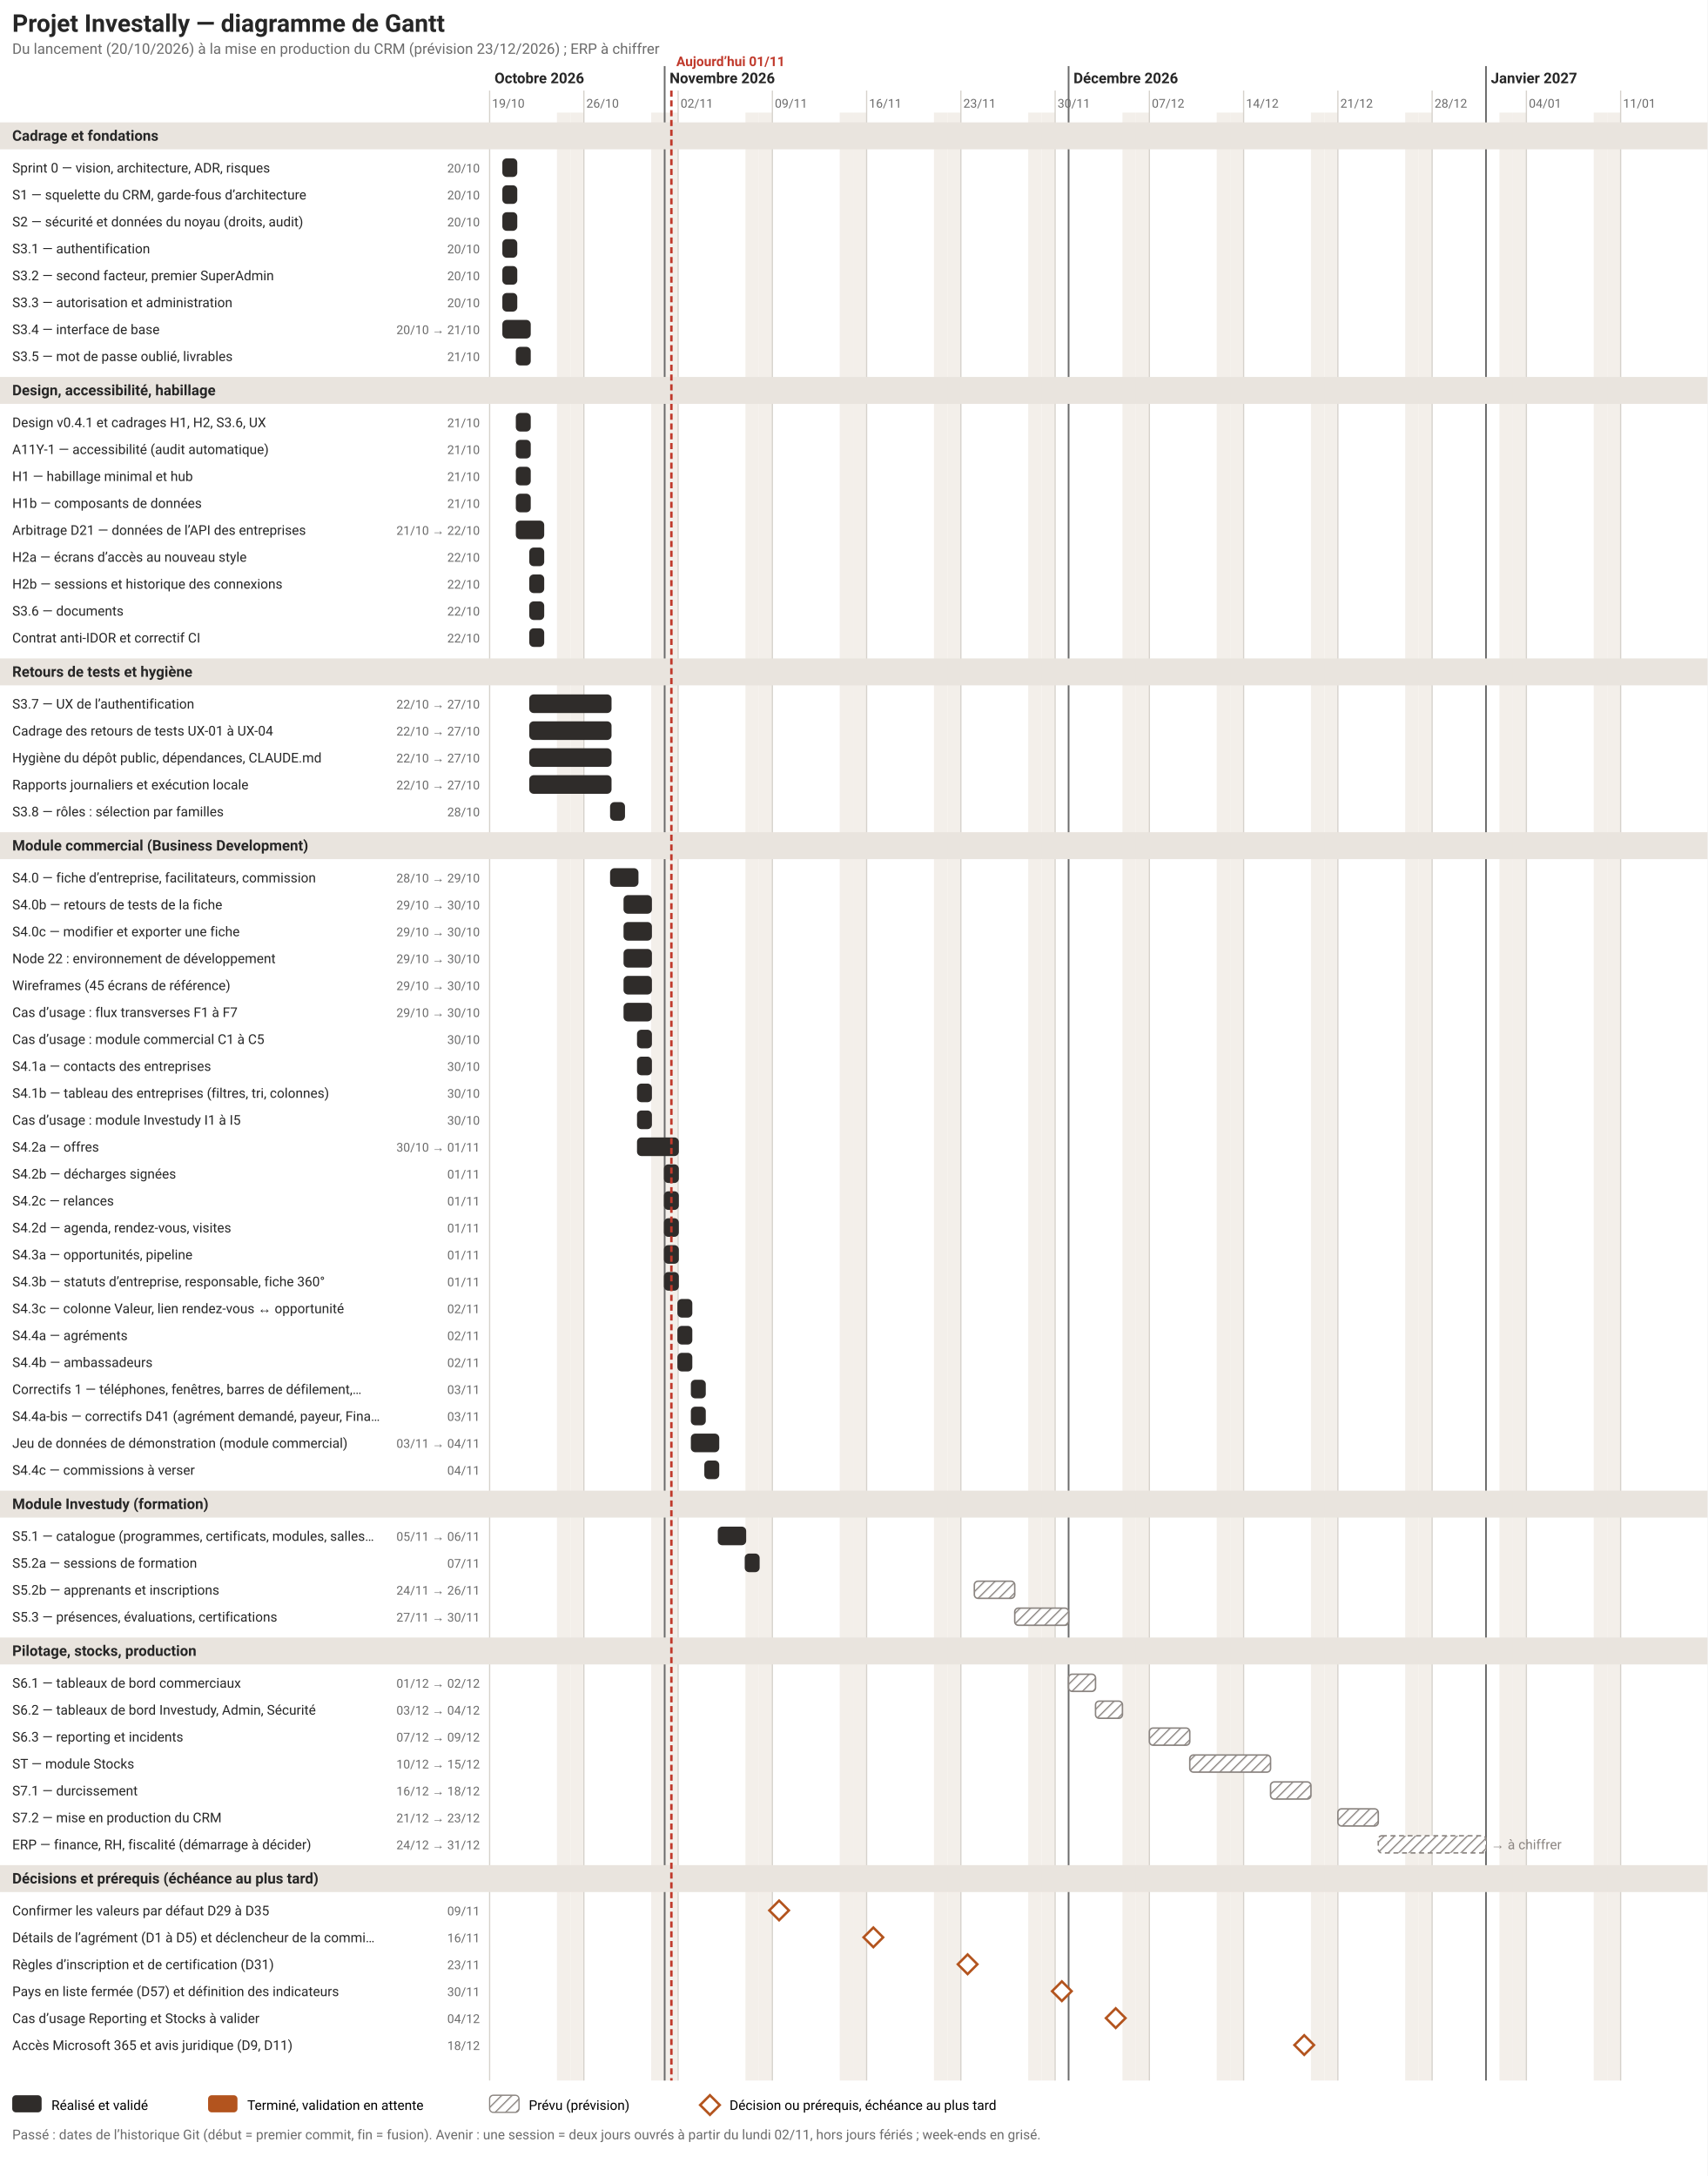
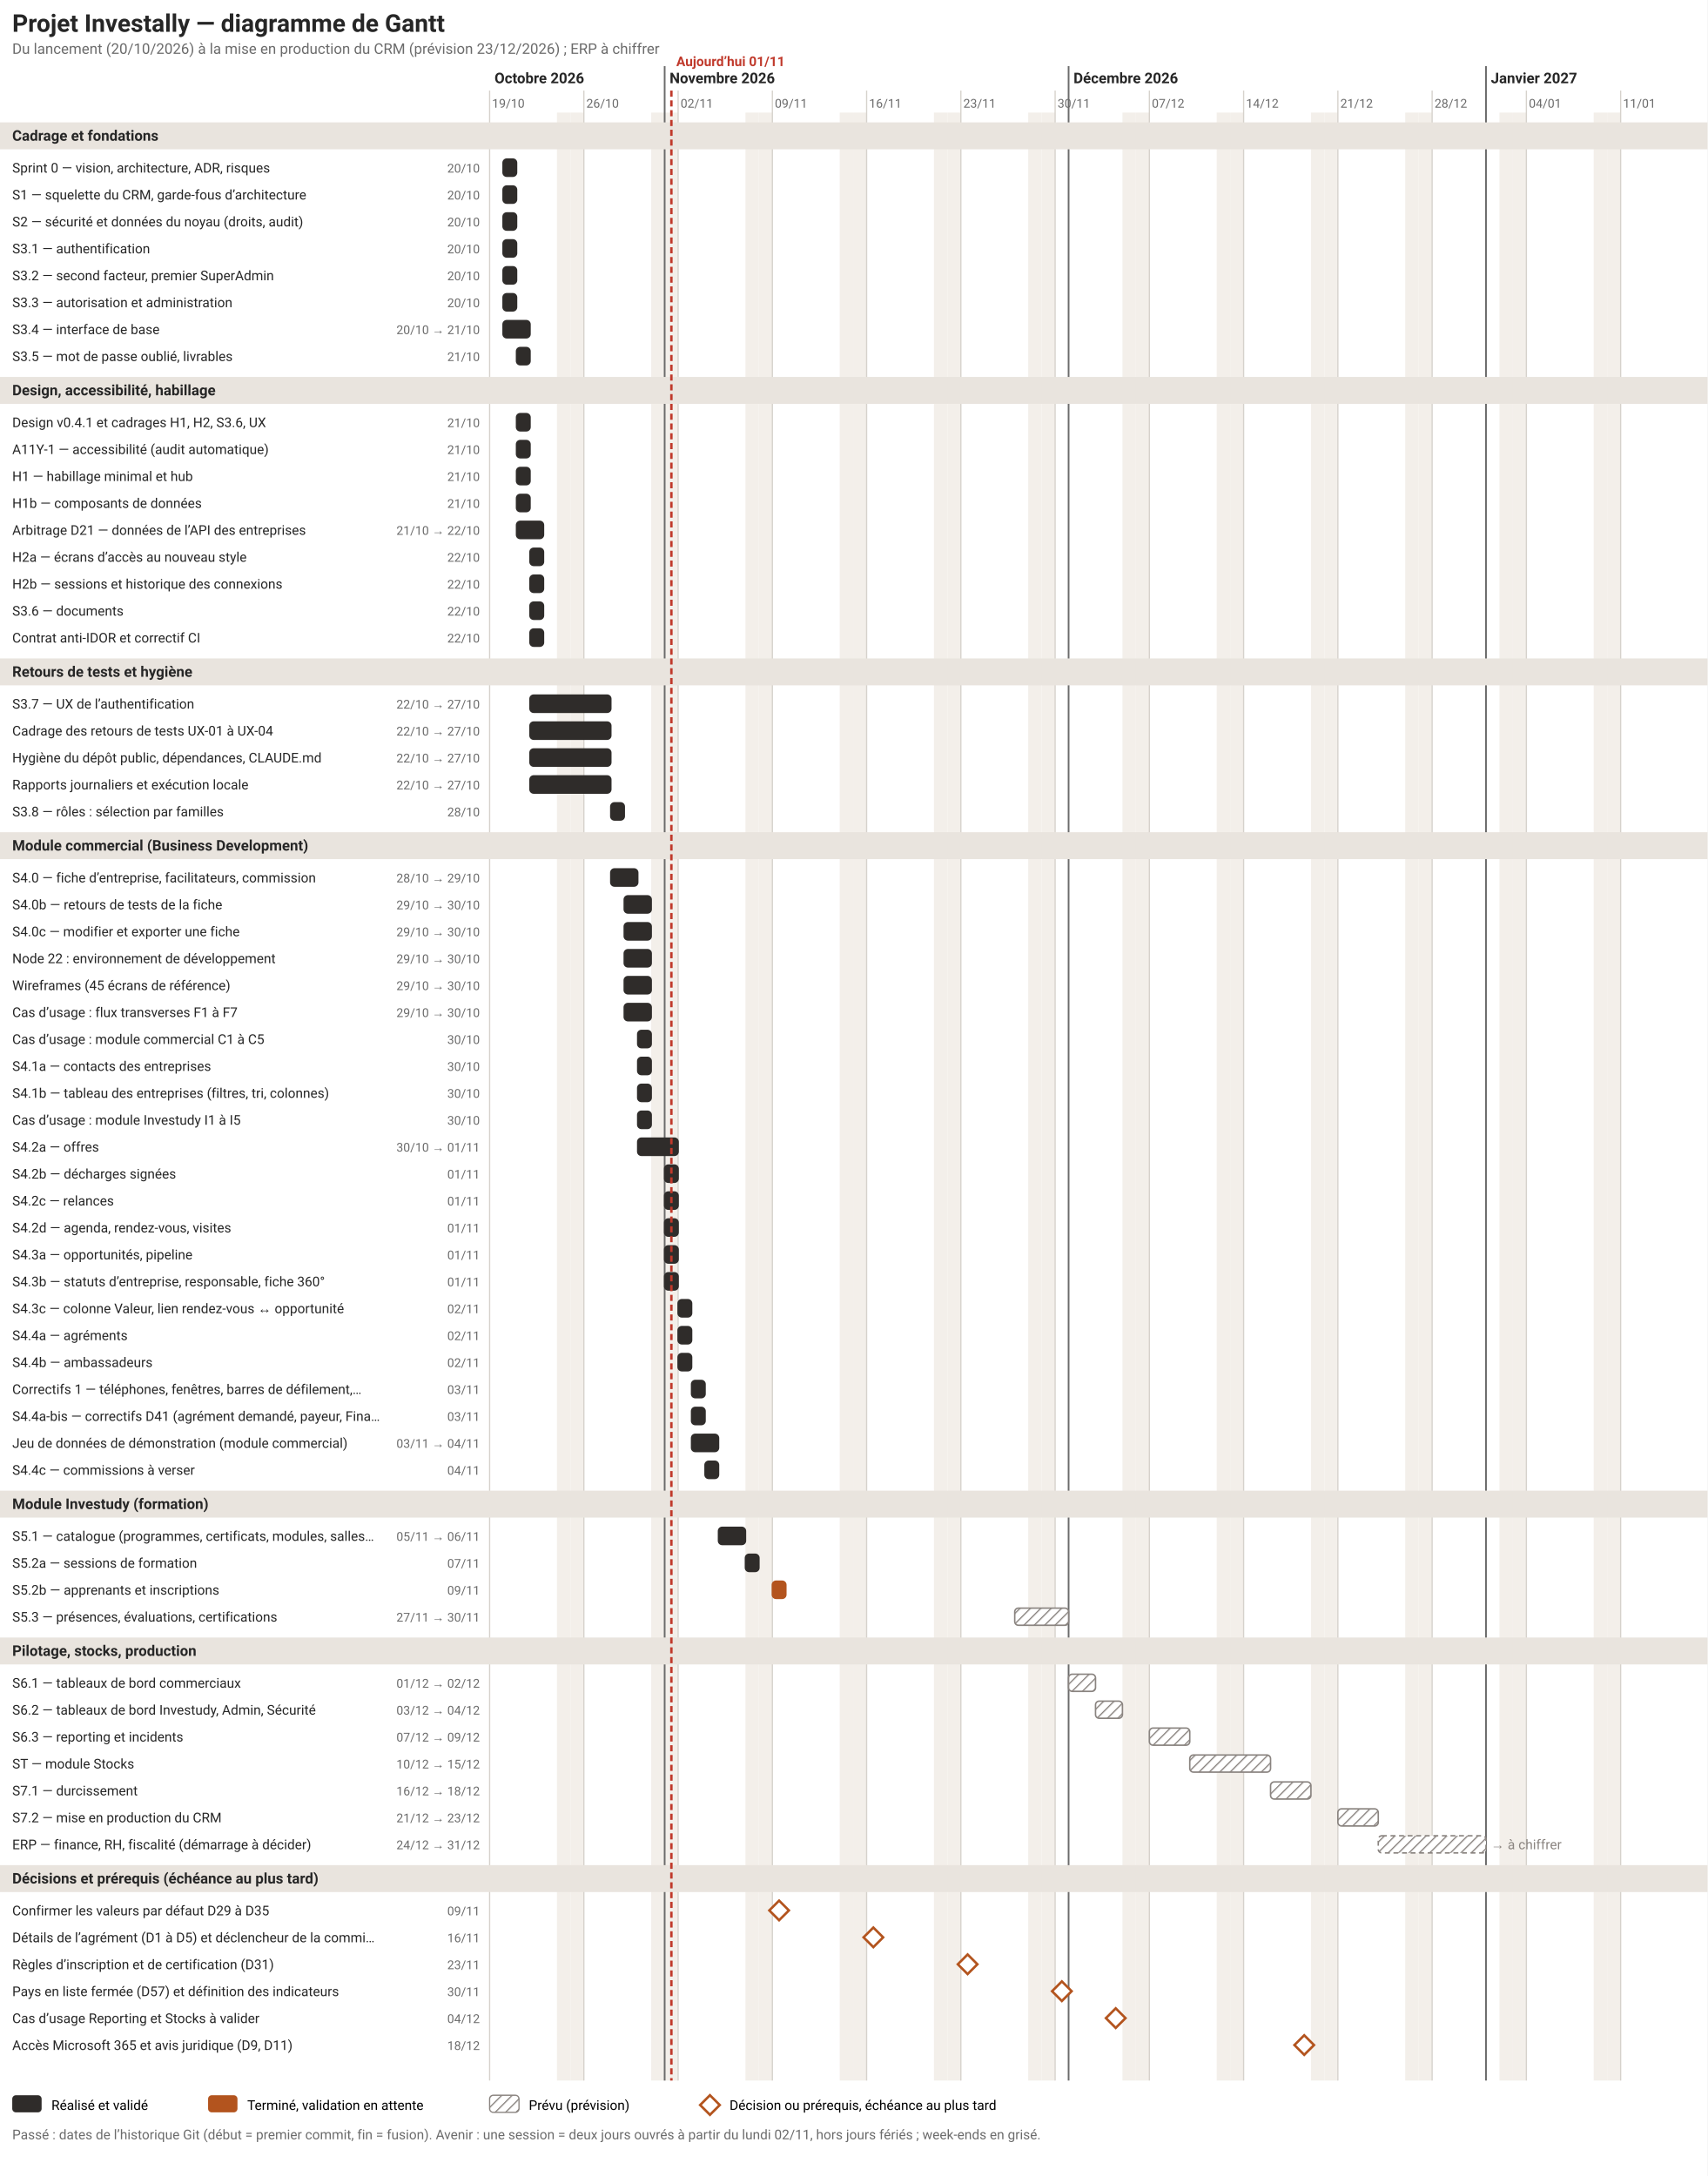
<svg xmlns="http://www.w3.org/2000/svg" viewBox="0 0 1395 1778" width="1395" height="1778" font-family="system-ui, 'Segoe UI', Roboto, Arial, sans-serif" role="img" aria-label="Diagramme de Gantt du projet Investally, du 20 octobre 2026 à janvier 2027">
  <defs>
    <pattern id="hatch" width="6" height="6" patternUnits="userSpaceOnUse" patternTransform="rotate(45)">
      <rect width="6" height="6" fill="#fff" />
      <line x1="0" y1="0" x2="0" y2="6" stroke="#8a8480" stroke-width="2" />
    </pattern>
  </defs>
  <rect width="1395" height="1778" fill="#fff" />
  <text x="10" y="26" font-size="20" font-weight="700" fill="#262626">Projet Investally — diagramme de Gantt</text>
  <text x="10" y="44" font-size="12" fill="#6b6b6b">Du lancement (20/10/2026) à la mise en production du CRM (prévision 23/12/2026) ; ERP à chiffrer</text>
  <line x1="400" y1="74" x2="400" y2="1700" stroke="#d6d2cc" stroke-width="1" />
  <text x="402" y="88" font-size="10" fill="#6b6b6b">19/10</text>
  <rect x="455" y="92" width="11" height="1608" fill="#f3efea" />
  <rect x="466" y="92" width="11" height="1608" fill="#f3efea" />
  <line x1="477" y1="74" x2="477" y2="1700" stroke="#d6d2cc" stroke-width="1" />
  <text x="479" y="88" font-size="10" fill="#6b6b6b">26/10</text>
  <rect x="532" y="92" width="11" height="1608" fill="#f3efea" />
  <rect x="543" y="92" width="11" height="1608" fill="#f3efea" />
  <line x1="554" y1="74" x2="554" y2="1700" stroke="#d6d2cc" stroke-width="1" />
  <text x="556" y="88" font-size="10" fill="#6b6b6b">02/11</text>
  <rect x="609" y="92" width="11" height="1608" fill="#f3efea" />
  <rect x="620" y="92" width="11" height="1608" fill="#f3efea" />
  <line x1="631" y1="74" x2="631" y2="1700" stroke="#d6d2cc" stroke-width="1" />
  <text x="633" y="88" font-size="10" fill="#6b6b6b">09/11</text>
  <rect x="686" y="92" width="11" height="1608" fill="#f3efea" />
  <rect x="697" y="92" width="11" height="1608" fill="#f3efea" />
  <line x1="708" y1="74" x2="708" y2="1700" stroke="#d6d2cc" stroke-width="1" />
  <text x="710" y="88" font-size="10" fill="#6b6b6b">16/11</text>
  <rect x="763" y="92" width="11" height="1608" fill="#f3efea" />
  <rect x="774" y="92" width="11" height="1608" fill="#f3efea" />
  <line x1="785" y1="74" x2="785" y2="1700" stroke="#d6d2cc" stroke-width="1" />
  <text x="787" y="88" font-size="10" fill="#6b6b6b">23/11</text>
  <rect x="840" y="92" width="11" height="1608" fill="#f3efea" />
  <rect x="851" y="92" width="11" height="1608" fill="#f3efea" />
  <line x1="862" y1="74" x2="862" y2="1700" stroke="#d6d2cc" stroke-width="1" />
  <text x="864" y="88" font-size="10" fill="#6b6b6b">30/11</text>
  <rect x="917" y="92" width="11" height="1608" fill="#f3efea" />
  <rect x="928" y="92" width="11" height="1608" fill="#f3efea" />
  <line x1="939" y1="74" x2="939" y2="1700" stroke="#d6d2cc" stroke-width="1" />
  <text x="941" y="88" font-size="10" fill="#6b6b6b">07/12</text>
  <rect x="994" y="92" width="11" height="1608" fill="#f3efea" />
  <rect x="1005" y="92" width="11" height="1608" fill="#f3efea" />
  <line x1="1016" y1="74" x2="1016" y2="1700" stroke="#d6d2cc" stroke-width="1" />
  <text x="1018" y="88" font-size="10" fill="#6b6b6b">14/12</text>
  <rect x="1071" y="92" width="11" height="1608" fill="#f3efea" />
  <rect x="1082" y="92" width="11" height="1608" fill="#f3efea" />
  <line x1="1093" y1="74" x2="1093" y2="1700" stroke="#d6d2cc" stroke-width="1" />
  <text x="1095" y="88" font-size="10" fill="#6b6b6b">21/12</text>
  <rect x="1148" y="92" width="11" height="1608" fill="#f3efea" />
  <rect x="1159" y="92" width="11" height="1608" fill="#f3efea" />
  <line x1="1170" y1="74" x2="1170" y2="1700" stroke="#d6d2cc" stroke-width="1" />
  <text x="1172" y="88" font-size="10" fill="#6b6b6b">28/12</text>
  <rect x="1225" y="92" width="11" height="1608" fill="#f3efea" />
  <rect x="1236" y="92" width="11" height="1608" fill="#f3efea" />
  <line x1="1247" y1="74" x2="1247" y2="1700" stroke="#d6d2cc" stroke-width="1" />
  <text x="1249" y="88" font-size="10" fill="#6b6b6b">04/01</text>
  <rect x="1302" y="92" width="11" height="1608" fill="#f3efea" />
  <rect x="1313" y="92" width="11" height="1608" fill="#f3efea" />
  <line x1="1324" y1="74" x2="1324" y2="1700" stroke="#d6d2cc" stroke-width="1" />
  <text x="1326" y="88" font-size="10" fill="#6b6b6b">11/01</text>
  <line x1="543" y1="54" x2="543" y2="1700" stroke="#6b6b6b" stroke-width="1.4" />
  <line x1="873" y1="54" x2="873" y2="1700" stroke="#6b6b6b" stroke-width="1.4" />
  <line x1="1214" y1="54" x2="1214" y2="1700" stroke="#6b6b6b" stroke-width="1.4" />
  <text x="404" y="68" font-size="12" font-weight="700" fill="#262626">Octobre 2026</text>
  <text x="547" y="68" font-size="12" font-weight="700" fill="#262626">Novembre 2026</text>
  <text x="877" y="68" font-size="12" font-weight="700" fill="#262626">Décembre 2026</text>
  <text x="1218" y="68" font-size="12" font-weight="700" fill="#262626">Janvier 2027</text>
  <rect x="0" y="100" width="1395" height="22" fill="#e9e4de" />
  <text x="10" y="115" font-size="12" font-weight="700" fill="#262626">Cadrage et fondations</text>
  <text x="10" y="141" font-size="11" fill="#262626">Sprint 0 — vision, architecture, ADR, risques</text>
  <text x="392" y="141" font-size="10" fill="#6b6b6b" text-anchor="end">20/10</text>
  <rect x="411" y="130" width="11" height="14" rx="3" fill="#2f2c2a" stroke="#2f2c2a" stroke-width="1.2" />
  <text x="10" y="163" font-size="11" fill="#262626">S1 — squelette du CRM, garde-fous d’architecture</text>
  <text x="392" y="163" font-size="10" fill="#6b6b6b" text-anchor="end">20/10</text>
  <rect x="411" y="152" width="11" height="14" rx="3" fill="#2f2c2a" stroke="#2f2c2a" stroke-width="1.2" />
  <text x="10" y="185" font-size="11" fill="#262626">S2 — sécurité et données du noyau (droits, audit)</text>
  <text x="392" y="185" font-size="10" fill="#6b6b6b" text-anchor="end">20/10</text>
  <rect x="411" y="174" width="11" height="14" rx="3" fill="#2f2c2a" stroke="#2f2c2a" stroke-width="1.2" />
  <text x="10" y="207" font-size="11" fill="#262626">S3.1 — authentification</text>
  <text x="392" y="207" font-size="10" fill="#6b6b6b" text-anchor="end">20/10</text>
  <rect x="411" y="196" width="11" height="14" rx="3" fill="#2f2c2a" stroke="#2f2c2a" stroke-width="1.2" />
  <text x="10" y="229" font-size="11" fill="#262626">S3.2 — second facteur, premier SuperAdmin</text>
  <text x="392" y="229" font-size="10" fill="#6b6b6b" text-anchor="end">20/10</text>
  <rect x="411" y="218" width="11" height="14" rx="3" fill="#2f2c2a" stroke="#2f2c2a" stroke-width="1.2" />
  <text x="10" y="251" font-size="11" fill="#262626">S3.3 — autorisation et administration</text>
  <text x="392" y="251" font-size="10" fill="#6b6b6b" text-anchor="end">20/10</text>
  <rect x="411" y="240" width="11" height="14" rx="3" fill="#2f2c2a" stroke="#2f2c2a" stroke-width="1.2" />
  <text x="10" y="273" font-size="11" fill="#262626">S3.4 — interface de base</text>
  <text x="392" y="273" font-size="10" fill="#6b6b6b" text-anchor="end">20/10 → 21/10</text>
  <rect x="411" y="262" width="22" height="14" rx="3" fill="#2f2c2a" stroke="#2f2c2a" stroke-width="1.2" />
  <text x="10" y="295" font-size="11" fill="#262626">S3.5 — mot de passe oublié, livrables</text>
  <text x="392" y="295" font-size="10" fill="#6b6b6b" text-anchor="end">21/10</text>
  <rect x="422" y="284" width="11" height="14" rx="3" fill="#2f2c2a" stroke="#2f2c2a" stroke-width="1.2" />
  <rect x="0" y="308" width="1395" height="22" fill="#e9e4de" />
  <text x="10" y="323" font-size="12" font-weight="700" fill="#262626">Design, accessibilité, habillage</text>
  <text x="10" y="349" font-size="11" fill="#262626">Design v0.4.1 et cadrages H1, H2, S3.6, UX</text>
  <text x="392" y="349" font-size="10" fill="#6b6b6b" text-anchor="end">21/10</text>
  <rect x="422" y="338" width="11" height="14" rx="3" fill="#2f2c2a" stroke="#2f2c2a" stroke-width="1.2" />
  <text x="10" y="371" font-size="11" fill="#262626">A11Y-1 — accessibilité (audit automatique)</text>
  <text x="392" y="371" font-size="10" fill="#6b6b6b" text-anchor="end">21/10</text>
  <rect x="422" y="360" width="11" height="14" rx="3" fill="#2f2c2a" stroke="#2f2c2a" stroke-width="1.2" />
  <text x="10" y="393" font-size="11" fill="#262626">H1 — habillage minimal et hub</text>
  <text x="392" y="393" font-size="10" fill="#6b6b6b" text-anchor="end">21/10</text>
  <rect x="422" y="382" width="11" height="14" rx="3" fill="#2f2c2a" stroke="#2f2c2a" stroke-width="1.2" />
  <text x="10" y="415" font-size="11" fill="#262626">H1b — composants de données</text>
  <text x="392" y="415" font-size="10" fill="#6b6b6b" text-anchor="end">21/10</text>
  <rect x="422" y="404" width="11" height="14" rx="3" fill="#2f2c2a" stroke="#2f2c2a" stroke-width="1.2" />
  <text x="10" y="437" font-size="11" fill="#262626">Arbitrage D21 — données de l’API des entreprises</text>
  <text x="392" y="437" font-size="10" fill="#6b6b6b" text-anchor="end">21/10 → 22/10</text>
  <rect x="422" y="426" width="22" height="14" rx="3" fill="#2f2c2a" stroke="#2f2c2a" stroke-width="1.2" />
  <text x="10" y="459" font-size="11" fill="#262626">H2a — écrans d’accès au nouveau style</text>
  <text x="392" y="459" font-size="10" fill="#6b6b6b" text-anchor="end">22/10</text>
  <rect x="433" y="448" width="11" height="14" rx="3" fill="#2f2c2a" stroke="#2f2c2a" stroke-width="1.2" />
  <text x="10" y="481" font-size="11" fill="#262626">H2b — sessions et historique des connexions</text>
  <text x="392" y="481" font-size="10" fill="#6b6b6b" text-anchor="end">22/10</text>
  <rect x="433" y="470" width="11" height="14" rx="3" fill="#2f2c2a" stroke="#2f2c2a" stroke-width="1.2" />
  <text x="10" y="503" font-size="11" fill="#262626">S3.6 — documents</text>
  <text x="392" y="503" font-size="10" fill="#6b6b6b" text-anchor="end">22/10</text>
  <rect x="433" y="492" width="11" height="14" rx="3" fill="#2f2c2a" stroke="#2f2c2a" stroke-width="1.2" />
  <text x="10" y="525" font-size="11" fill="#262626">Contrat anti-IDOR et correctif CI</text>
  <text x="392" y="525" font-size="10" fill="#6b6b6b" text-anchor="end">22/10</text>
  <rect x="433" y="514" width="11" height="14" rx="3" fill="#2f2c2a" stroke="#2f2c2a" stroke-width="1.2" />
  <rect x="0" y="538" width="1395" height="22" fill="#e9e4de" />
  <text x="10" y="553" font-size="12" font-weight="700" fill="#262626">Retours de tests et hygiène</text>
  <text x="10" y="579" font-size="11" fill="#262626">S3.7 — UX de l’authentification</text>
  <text x="392" y="579" font-size="10" fill="#6b6b6b" text-anchor="end">22/10 → 27/10</text>
  <rect x="433" y="568" width="66" height="14" rx="3" fill="#2f2c2a" stroke="#2f2c2a" stroke-width="1.2" />
  <text x="10" y="601" font-size="11" fill="#262626">Cadrage des retours de tests UX-01 à UX-04</text>
  <text x="392" y="601" font-size="10" fill="#6b6b6b" text-anchor="end">22/10 → 27/10</text>
  <rect x="433" y="590" width="66" height="14" rx="3" fill="#2f2c2a" stroke="#2f2c2a" stroke-width="1.2" />
  <text x="10" y="623" font-size="11" fill="#262626">Hygiène du dépôt public, dépendances, CLAUDE.md</text>
  <text x="392" y="623" font-size="10" fill="#6b6b6b" text-anchor="end">22/10 → 27/10</text>
  <rect x="433" y="612" width="66" height="14" rx="3" fill="#2f2c2a" stroke="#2f2c2a" stroke-width="1.2" />
  <text x="10" y="645" font-size="11" fill="#262626">Rapports journaliers et exécution locale</text>
  <text x="392" y="645" font-size="10" fill="#6b6b6b" text-anchor="end">22/10 → 27/10</text>
  <rect x="433" y="634" width="66" height="14" rx="3" fill="#2f2c2a" stroke="#2f2c2a" stroke-width="1.2" />
  <text x="10" y="667" font-size="11" fill="#262626">S3.8 — rôles : sélection par familles</text>
  <text x="392" y="667" font-size="10" fill="#6b6b6b" text-anchor="end">28/10</text>
  <rect x="499" y="656" width="11" height="14" rx="3" fill="#2f2c2a" stroke="#2f2c2a" stroke-width="1.2" />
  <rect x="0" y="680" width="1395" height="22" fill="#e9e4de" />
  <text x="10" y="695" font-size="12" font-weight="700" fill="#262626">Module commercial (Business Development)</text>
  <text x="10" y="721" font-size="11" fill="#262626">S4.0 — fiche d’entreprise, facilitateurs, commission</text>
  <text x="392" y="721" font-size="10" fill="#6b6b6b" text-anchor="end">28/10 → 29/10</text>
  <rect x="499" y="710" width="22" height="14" rx="3" fill="#2f2c2a" stroke="#2f2c2a" stroke-width="1.2" />
  <text x="10" y="743" font-size="11" fill="#262626">S4.0b — retours de tests de la fiche</text>
  <text x="392" y="743" font-size="10" fill="#6b6b6b" text-anchor="end">29/10 → 30/10</text>
  <rect x="510" y="732" width="22" height="14" rx="3" fill="#2f2c2a" stroke="#2f2c2a" stroke-width="1.2" />
  <text x="10" y="765" font-size="11" fill="#262626">S4.0c — modifier et exporter une fiche</text>
  <text x="392" y="765" font-size="10" fill="#6b6b6b" text-anchor="end">29/10 → 30/10</text>
  <rect x="510" y="754" width="22" height="14" rx="3" fill="#2f2c2a" stroke="#2f2c2a" stroke-width="1.2" />
  <text x="10" y="787" font-size="11" fill="#262626">Node 22 : environnement de développement</text>
  <text x="392" y="787" font-size="10" fill="#6b6b6b" text-anchor="end">29/10 → 30/10</text>
  <rect x="510" y="776" width="22" height="14" rx="3" fill="#2f2c2a" stroke="#2f2c2a" stroke-width="1.2" />
  <text x="10" y="809" font-size="11" fill="#262626">Wireframes (45 écrans de référence)</text>
  <text x="392" y="809" font-size="10" fill="#6b6b6b" text-anchor="end">29/10 → 30/10</text>
  <rect x="510" y="798" width="22" height="14" rx="3" fill="#2f2c2a" stroke="#2f2c2a" stroke-width="1.2" />
  <text x="10" y="831" font-size="11" fill="#262626">Cas d’usage : flux transverses F1 à F7</text>
  <text x="392" y="831" font-size="10" fill="#6b6b6b" text-anchor="end">29/10 → 30/10</text>
  <rect x="510" y="820" width="22" height="14" rx="3" fill="#2f2c2a" stroke="#2f2c2a" stroke-width="1.2" />
  <text x="10" y="853" font-size="11" fill="#262626">Cas d’usage : module commercial C1 à C5</text>
  <text x="392" y="853" font-size="10" fill="#6b6b6b" text-anchor="end">30/10</text>
  <rect x="521" y="842" width="11" height="14" rx="3" fill="#2f2c2a" stroke="#2f2c2a" stroke-width="1.2" />
  <text x="10" y="875" font-size="11" fill="#262626">S4.1a — contacts des entreprises</text>
  <text x="392" y="875" font-size="10" fill="#6b6b6b" text-anchor="end">30/10</text>
  <rect x="521" y="864" width="11" height="14" rx="3" fill="#2f2c2a" stroke="#2f2c2a" stroke-width="1.2" />
  <text x="10" y="897" font-size="11" fill="#262626">S4.1b — tableau des entreprises (filtres, tri, colonnes)</text>
  <text x="392" y="897" font-size="10" fill="#6b6b6b" text-anchor="end">30/10</text>
  <rect x="521" y="886" width="11" height="14" rx="3" fill="#2f2c2a" stroke="#2f2c2a" stroke-width="1.2" />
  <text x="10" y="919" font-size="11" fill="#262626">Cas d’usage : module Investudy I1 à I5</text>
  <text x="392" y="919" font-size="10" fill="#6b6b6b" text-anchor="end">30/10</text>
  <rect x="521" y="908" width="11" height="14" rx="3" fill="#2f2c2a" stroke="#2f2c2a" stroke-width="1.2" />
  <text x="10" y="941" font-size="11" fill="#262626">S4.2a — offres</text>
  <text x="392" y="941" font-size="10" fill="#6b6b6b" text-anchor="end">30/10 → 01/11</text>
  <rect x="521" y="930" width="33" height="14" rx="3" fill="#2f2c2a" stroke="#2f2c2a" stroke-width="1.2" />
  <text x="10" y="963" font-size="11" fill="#262626">S4.2b — décharges signées</text>
  <text x="392" y="963" font-size="10" fill="#6b6b6b" text-anchor="end">01/11</text>
  <rect x="543" y="952" width="11" height="14" rx="3" fill="#2f2c2a" stroke="#2f2c2a" stroke-width="1.2" />
  <text x="10" y="985" font-size="11" fill="#262626">S4.2c — relances</text>
  <text x="392" y="985" font-size="10" fill="#6b6b6b" text-anchor="end">01/11</text>
  <rect x="543" y="974" width="11" height="14" rx="3" fill="#2f2c2a" stroke="#2f2c2a" stroke-width="1.2" />
  <text x="10" y="1007" font-size="11" fill="#262626">S4.2d — agenda, rendez-vous, visites</text>
  <text x="392" y="1007" font-size="10" fill="#6b6b6b" text-anchor="end">01/11</text>
  <rect x="543" y="996" width="11" height="14" rx="3" fill="#2f2c2a" stroke="#2f2c2a" stroke-width="1.2" />
  <text x="10" y="1029" font-size="11" fill="#262626">S4.3a — opportunités, pipeline</text>
  <text x="392" y="1029" font-size="10" fill="#6b6b6b" text-anchor="end">01/11</text>
  <rect x="543" y="1018" width="11" height="14" rx="3" fill="#2f2c2a" stroke="#2f2c2a" stroke-width="1.2" />
  <text x="10" y="1051" font-size="11" fill="#262626">S4.3b — statuts d’entreprise, responsable, fiche 360°</text>
  <text x="392" y="1051" font-size="10" fill="#6b6b6b" text-anchor="end">01/11</text>
  <rect x="543" y="1040" width="11" height="14" rx="3" fill="#2f2c2a" stroke="#2f2c2a" stroke-width="1.2" />
  <text x="10" y="1073" font-size="11" fill="#262626">S4.3c — colonne Valeur, lien rendez-vous ↔ opportunité</text>
  <text x="392" y="1073" font-size="10" fill="#6b6b6b" text-anchor="end">02/11</text>
  <rect x="554" y="1062" width="11" height="14" rx="3" fill="#2f2c2a" stroke="#2f2c2a" stroke-width="1.2" />
  <text x="10" y="1095" font-size="11" fill="#262626">S4.4a — agréments</text>
  <text x="392" y="1095" font-size="10" fill="#6b6b6b" text-anchor="end">02/11</text>
  <rect x="554" y="1084" width="11" height="14" rx="3" fill="#2f2c2a" stroke="#2f2c2a" stroke-width="1.2" />
  <text x="10" y="1117" font-size="11" fill="#262626">S4.4b — ambassadeurs</text>
  <text x="392" y="1117" font-size="10" fill="#6b6b6b" text-anchor="end">02/11</text>
  <rect x="554" y="1106" width="11" height="14" rx="3" fill="#2f2c2a" stroke="#2f2c2a" stroke-width="1.2" />
  <text x="10" y="1139" font-size="11" fill="#262626">Correctifs 1 — téléphones, fenêtres, barres de défilement,…</text>
  <text x="392" y="1139" font-size="10" fill="#6b6b6b" text-anchor="end">03/11</text>
  <rect x="565" y="1128" width="11" height="14" rx="3" fill="#2f2c2a" stroke="#2f2c2a" stroke-width="1.2" />
  <text x="10" y="1161" font-size="11" fill="#262626">S4.4a-bis — correctifs D41 (agrément demandé, payeur, Fina…</text>
  <text x="392" y="1161" font-size="10" fill="#6b6b6b" text-anchor="end">03/11</text>
  <rect x="565" y="1150" width="11" height="14" rx="3" fill="#2f2c2a" stroke="#2f2c2a" stroke-width="1.2" />
  <text x="10" y="1183" font-size="11" fill="#262626">Jeu de données de démonstration (module commercial)</text>
  <text x="392" y="1183" font-size="10" fill="#6b6b6b" text-anchor="end">03/11 → 04/11</text>
  <rect x="565" y="1172" width="22" height="14" rx="3" fill="#2f2c2a" stroke="#2f2c2a" stroke-width="1.2" />
  <text x="10" y="1205" font-size="11" fill="#262626">S4.4c — commissions à verser</text>
  <text x="392" y="1205" font-size="10" fill="#6b6b6b" text-anchor="end">04/11</text>
  <rect x="576" y="1194" width="11" height="14" rx="3" fill="#2f2c2a" stroke="#2f2c2a" stroke-width="1.2" />
  <rect x="0" y="1218" width="1395" height="22" fill="#e9e4de" />
  <text x="10" y="1233" font-size="12" font-weight="700" fill="#262626">Module Investudy (formation)</text>
  <text x="10" y="1259" font-size="11" fill="#262626">S5.1 — catalogue (programmes, certificats, modules, salles…</text>
  <text x="392" y="1259" font-size="10" fill="#6b6b6b" text-anchor="end">05/11 → 06/11</text>
  <rect x="587" y="1248" width="22" height="14" rx="3" fill="#2f2c2a" stroke="#2f2c2a" stroke-width="1.2" />
  <text x="10" y="1281" font-size="11" fill="#262626">S5.2a — sessions de formation</text>
  <text x="392" y="1281" font-size="10" fill="#6b6b6b" text-anchor="end">07/11</text>
  <rect x="609" y="1270" width="11" height="14" rx="3" fill="#2f2c2a" stroke="#2f2c2a" stroke-width="1.2" />
  <text x="10" y="1303" font-size="11" fill="#262626">S5.2b — apprenants et inscriptions</text>
-   <text x="392" y="1303" font-size="10" fill="#6b6b6b" text-anchor="end">24/11 → 26/11</text>
-   <rect x="796" y="1292" width="33" height="14" rx="3" fill="url(#hatch)" stroke="#8a8480" stroke-width="1.2" />
+   <text x="392" y="1303" font-size="10" fill="#6b6b6b" text-anchor="end">09/11</text>
+   <rect x="631" y="1292" width="11" height="14" rx="3" fill="#b3541e" stroke="#b3541e" stroke-width="1.2" />
  <text x="10" y="1325" font-size="11" fill="#262626">S5.3 — présences, évaluations, certifications</text>
  <text x="392" y="1325" font-size="10" fill="#6b6b6b" text-anchor="end">27/11 → 30/11</text>
  <rect x="829" y="1314" width="44" height="14" rx="3" fill="url(#hatch)" stroke="#8a8480" stroke-width="1.2" />
  <rect x="0" y="1338" width="1395" height="22" fill="#e9e4de" />
  <text x="10" y="1353" font-size="12" font-weight="700" fill="#262626">Pilotage, stocks, production</text>
  <text x="10" y="1379" font-size="11" fill="#262626">S6.1 — tableaux de bord commerciaux</text>
  <text x="392" y="1379" font-size="10" fill="#6b6b6b" text-anchor="end">01/12 → 02/12</text>
  <rect x="873" y="1368" width="22" height="14" rx="3" fill="url(#hatch)" stroke="#8a8480" stroke-width="1.2" />
  <text x="10" y="1401" font-size="11" fill="#262626">S6.2 — tableaux de bord Investudy, Admin, Sécurité</text>
  <text x="392" y="1401" font-size="10" fill="#6b6b6b" text-anchor="end">03/12 → 04/12</text>
  <rect x="895" y="1390" width="22" height="14" rx="3" fill="url(#hatch)" stroke="#8a8480" stroke-width="1.2" />
  <text x="10" y="1423" font-size="11" fill="#262626">S6.3 — reporting et incidents</text>
  <text x="392" y="1423" font-size="10" fill="#6b6b6b" text-anchor="end">07/12 → 09/12</text>
  <rect x="939" y="1412" width="33" height="14" rx="3" fill="url(#hatch)" stroke="#8a8480" stroke-width="1.2" />
  <text x="10" y="1445" font-size="11" fill="#262626">ST — module Stocks</text>
  <text x="392" y="1445" font-size="10" fill="#6b6b6b" text-anchor="end">10/12 → 15/12</text>
  <rect x="972" y="1434" width="66" height="14" rx="3" fill="url(#hatch)" stroke="#8a8480" stroke-width="1.2" />
  <text x="10" y="1467" font-size="11" fill="#262626">S7.1 — durcissement</text>
  <text x="392" y="1467" font-size="10" fill="#6b6b6b" text-anchor="end">16/12 → 18/12</text>
  <rect x="1038" y="1456" width="33" height="14" rx="3" fill="url(#hatch)" stroke="#8a8480" stroke-width="1.2" />
  <text x="10" y="1489" font-size="11" fill="#262626">S7.2 — mise en production du CRM</text>
  <text x="392" y="1489" font-size="10" fill="#6b6b6b" text-anchor="end">21/12 → 23/12</text>
  <rect x="1093" y="1478" width="33" height="14" rx="3" fill="url(#hatch)" stroke="#8a8480" stroke-width="1.2" />
  <text x="10" y="1511" font-size="11" fill="#262626">ERP — finance, RH, fiscalité (démarrage à décider)</text>
  <text x="392" y="1511" font-size="10" fill="#6b6b6b" text-anchor="end">24/12 → 31/12</text>
  <rect x="1126" y="1500" width="88" height="14" rx="3" fill="url(#hatch)" stroke="#8a8480" stroke-width="1.2" stroke-dasharray="4 3" />
  <text x="1218" y="1511" font-size="11" fill="#8a8480">→ à chiffrer</text>
  <rect x="0" y="1524" width="1395" height="22" fill="#e9e4de" />
  <text x="10" y="1539" font-size="12" font-weight="700" fill="#262626">Décisions et prérequis (échéance au plus tard)</text>
  <text x="10" y="1565" font-size="11" fill="#262626">Confirmer les valeurs par défaut D29 à D35</text>
  <text x="392" y="1565" font-size="10" fill="#6b6b6b" text-anchor="end">09/11</text>
  <polygon points="636.5,1553 644.5,1561 636.5,1569 628.5,1561" fill="#fff" stroke="#b3541e" stroke-width="2" />
  <text x="10" y="1587" font-size="11" fill="#262626">Détails de l’agrément (D1 à D5) et déclencheur de la commi…</text>
  <text x="392" y="1587" font-size="10" fill="#6b6b6b" text-anchor="end">16/11</text>
  <polygon points="713.5,1575 721.5,1583 713.5,1591 705.5,1583" fill="#fff" stroke="#b3541e" stroke-width="2" />
  <text x="10" y="1609" font-size="11" fill="#262626">Règles d’inscription et de certification (D31)</text>
  <text x="392" y="1609" font-size="10" fill="#6b6b6b" text-anchor="end">23/11</text>
  <polygon points="790.5,1597 798.5,1605 790.5,1613 782.5,1605" fill="#fff" stroke="#b3541e" stroke-width="2" />
  <text x="10" y="1631" font-size="11" fill="#262626">Pays en liste fermée (D57) et définition des indicateurs</text>
  <text x="392" y="1631" font-size="10" fill="#6b6b6b" text-anchor="end">30/11</text>
  <polygon points="867.5,1619 875.5,1627 867.5,1635 859.5,1627" fill="#fff" stroke="#b3541e" stroke-width="2" />
  <text x="10" y="1653" font-size="11" fill="#262626">Cas d’usage Reporting et Stocks à valider</text>
  <text x="392" y="1653" font-size="10" fill="#6b6b6b" text-anchor="end">04/12</text>
  <polygon points="911.5,1641 919.5,1649 911.5,1657 903.5,1649" fill="#fff" stroke="#b3541e" stroke-width="2" />
  <text x="10" y="1675" font-size="11" fill="#262626">Accès Microsoft 365 et avis juridique (D9, D11)</text>
  <text x="392" y="1675" font-size="10" fill="#6b6b6b" text-anchor="end">18/12</text>
  <polygon points="1065.5,1663 1073.5,1671 1065.5,1679 1057.5,1671" fill="#fff" stroke="#b3541e" stroke-width="2" />
  <line x1="548.5" y1="74" x2="548.5" y2="1700" stroke="#c0392b" stroke-width="2" stroke-dasharray="5 3" />
  <text x="552.5" y="54" font-size="11" font-weight="700" fill="#c0392b">Aujourd’hui 01/11</text>
  <rect x="10" y="1712" width="24" height="14" rx="3" fill="#2f2c2a" />
  <text x="42" y="1724" font-size="11">Réalisé et validé</text>
  <rect x="170" y="1712" width="24" height="14" rx="3" fill="#b3541e" />
  <text x="202" y="1724" font-size="11">Terminé, validation en attente</text>
  <rect x="400" y="1712" width="24" height="14" rx="3" fill="url(#hatch)" stroke="#8a8480" />
  <text x="432" y="1724" font-size="11">Prévu (prévision)</text>
  <polygon points="580,1712 588,1720 580,1728 572,1720" fill="#fff" stroke="#b3541e" stroke-width="2" />
  <text x="596" y="1724" font-size="11">Décision ou prérequis, échéance au plus tard</text>
  <text x="10" y="1748" font-size="11" fill="#6b6b6b">Passé : dates de l’historique Git (début = premier commit, fin = fusion). Avenir : une session = deux jours ouvrés à partir du lundi 02/11, hors jours fériés ; week-ends en grisé.</text>
</svg>
